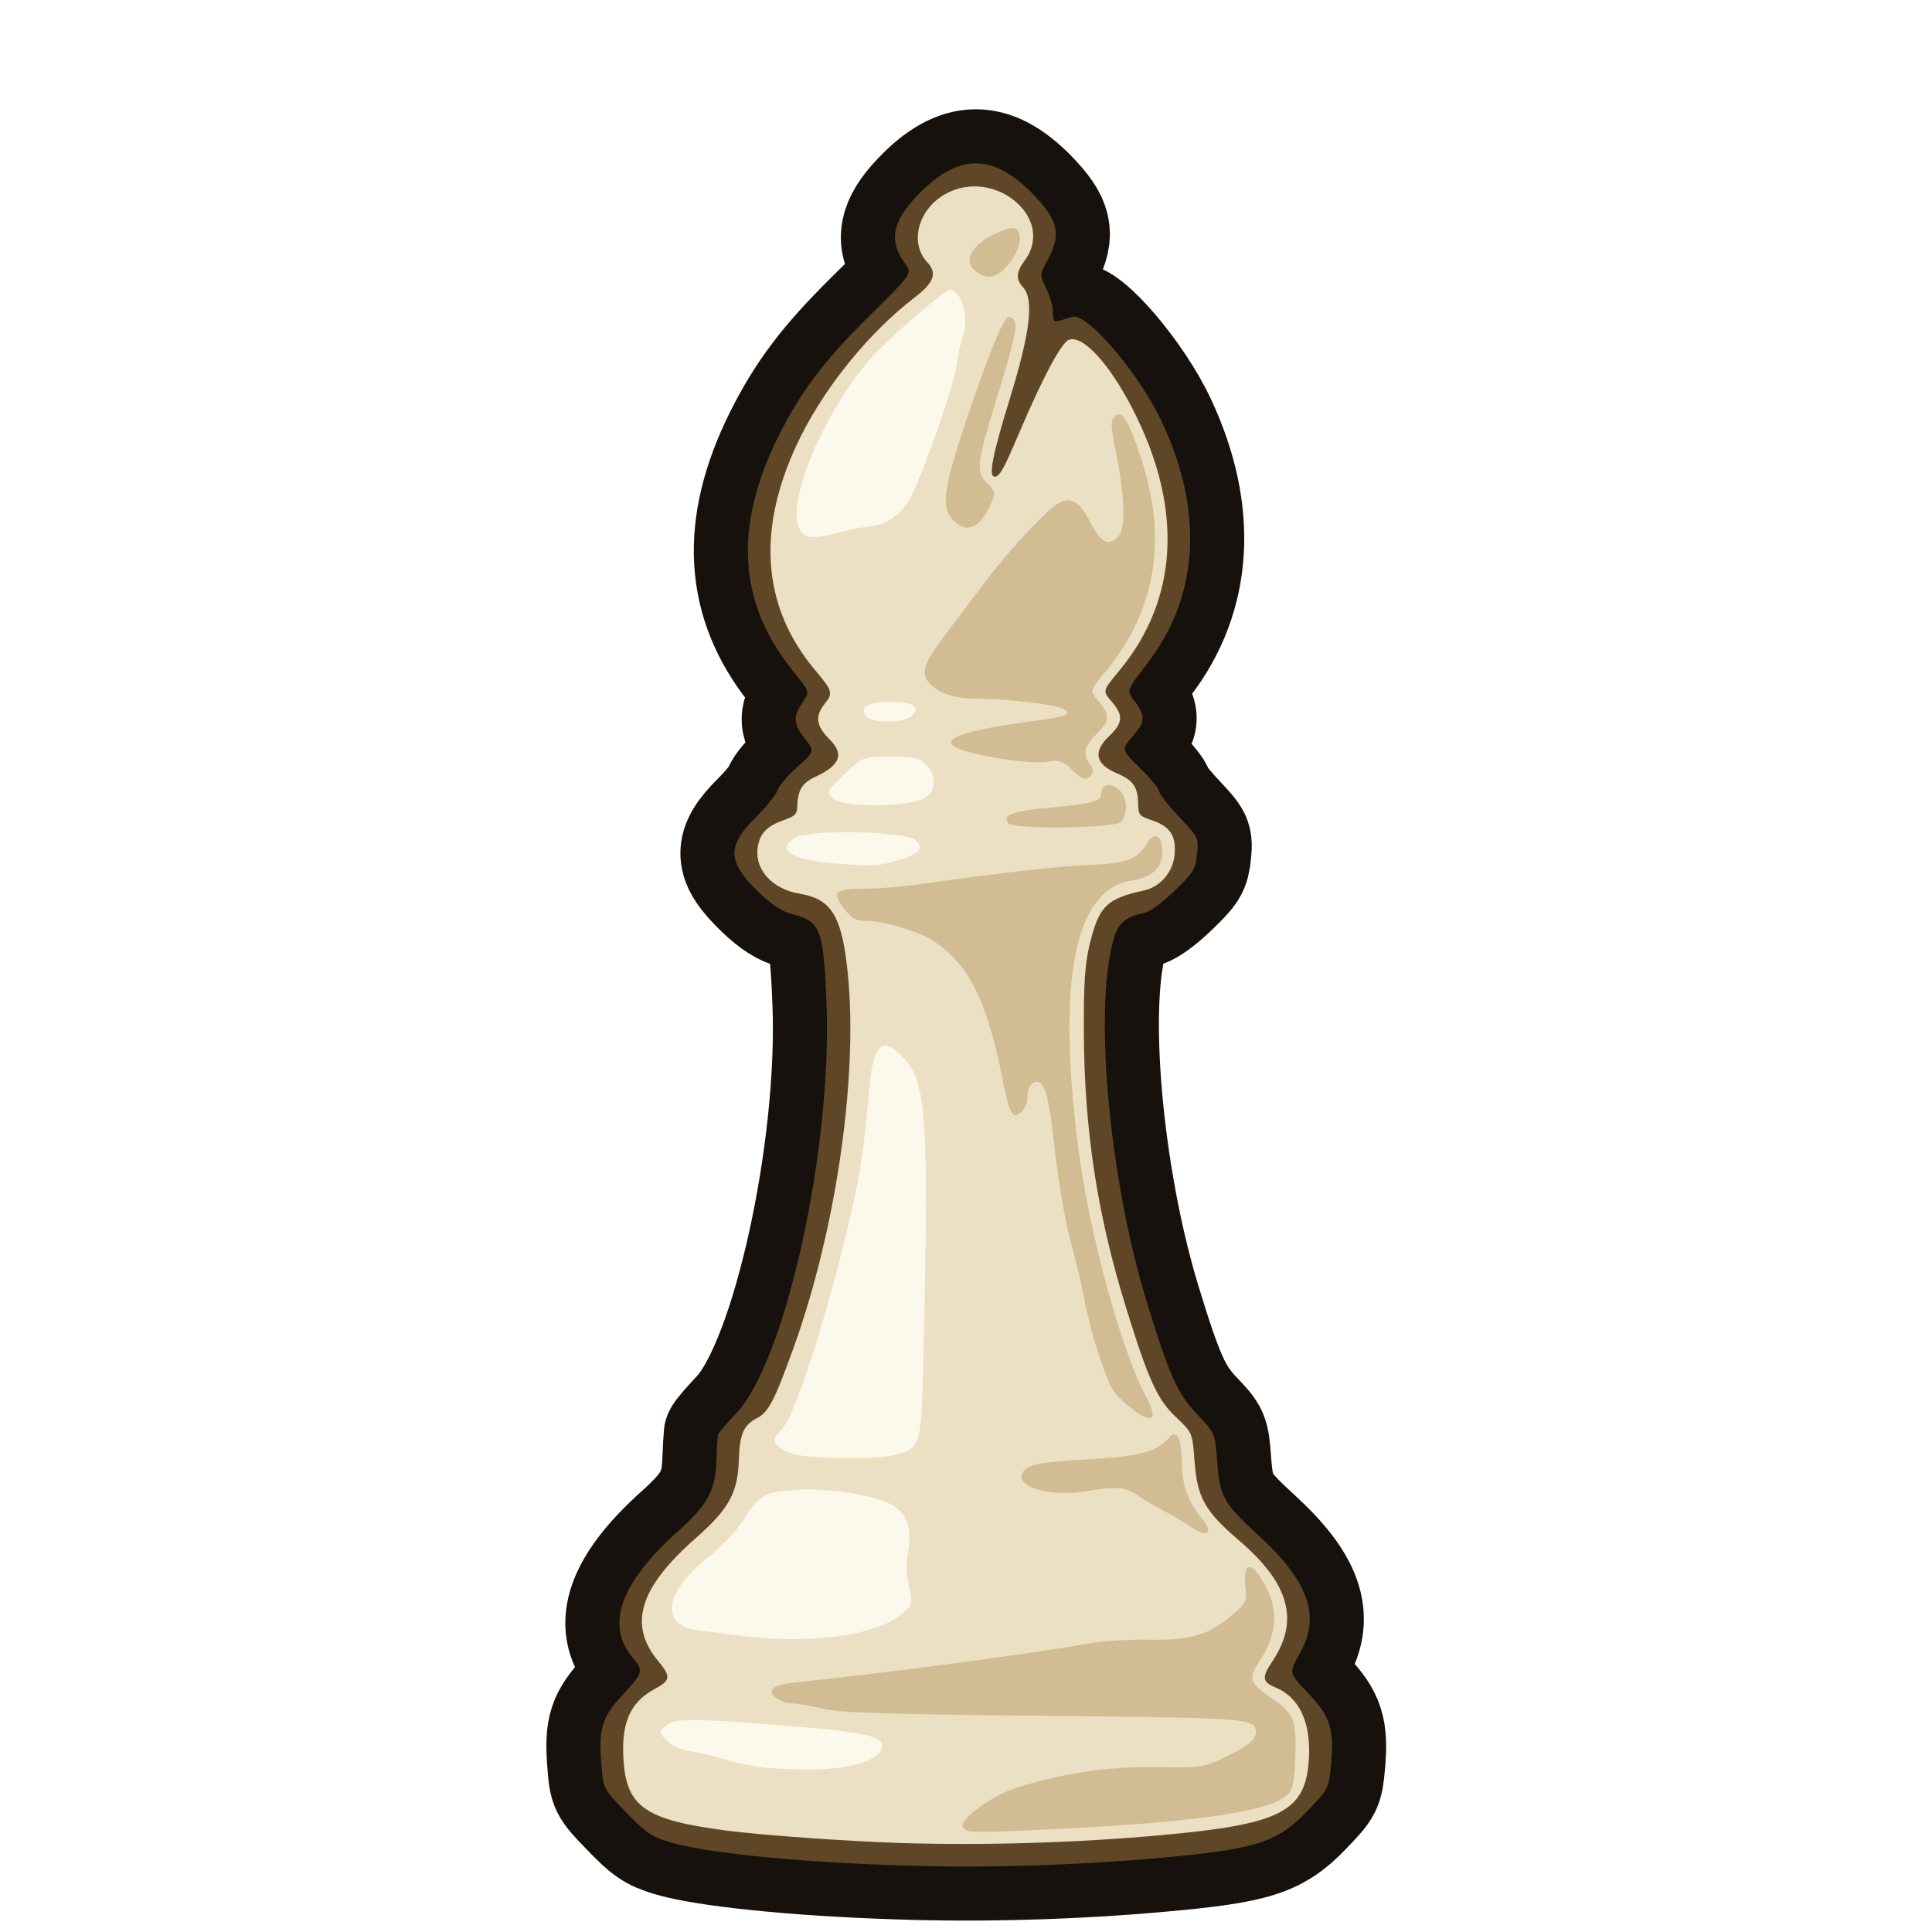
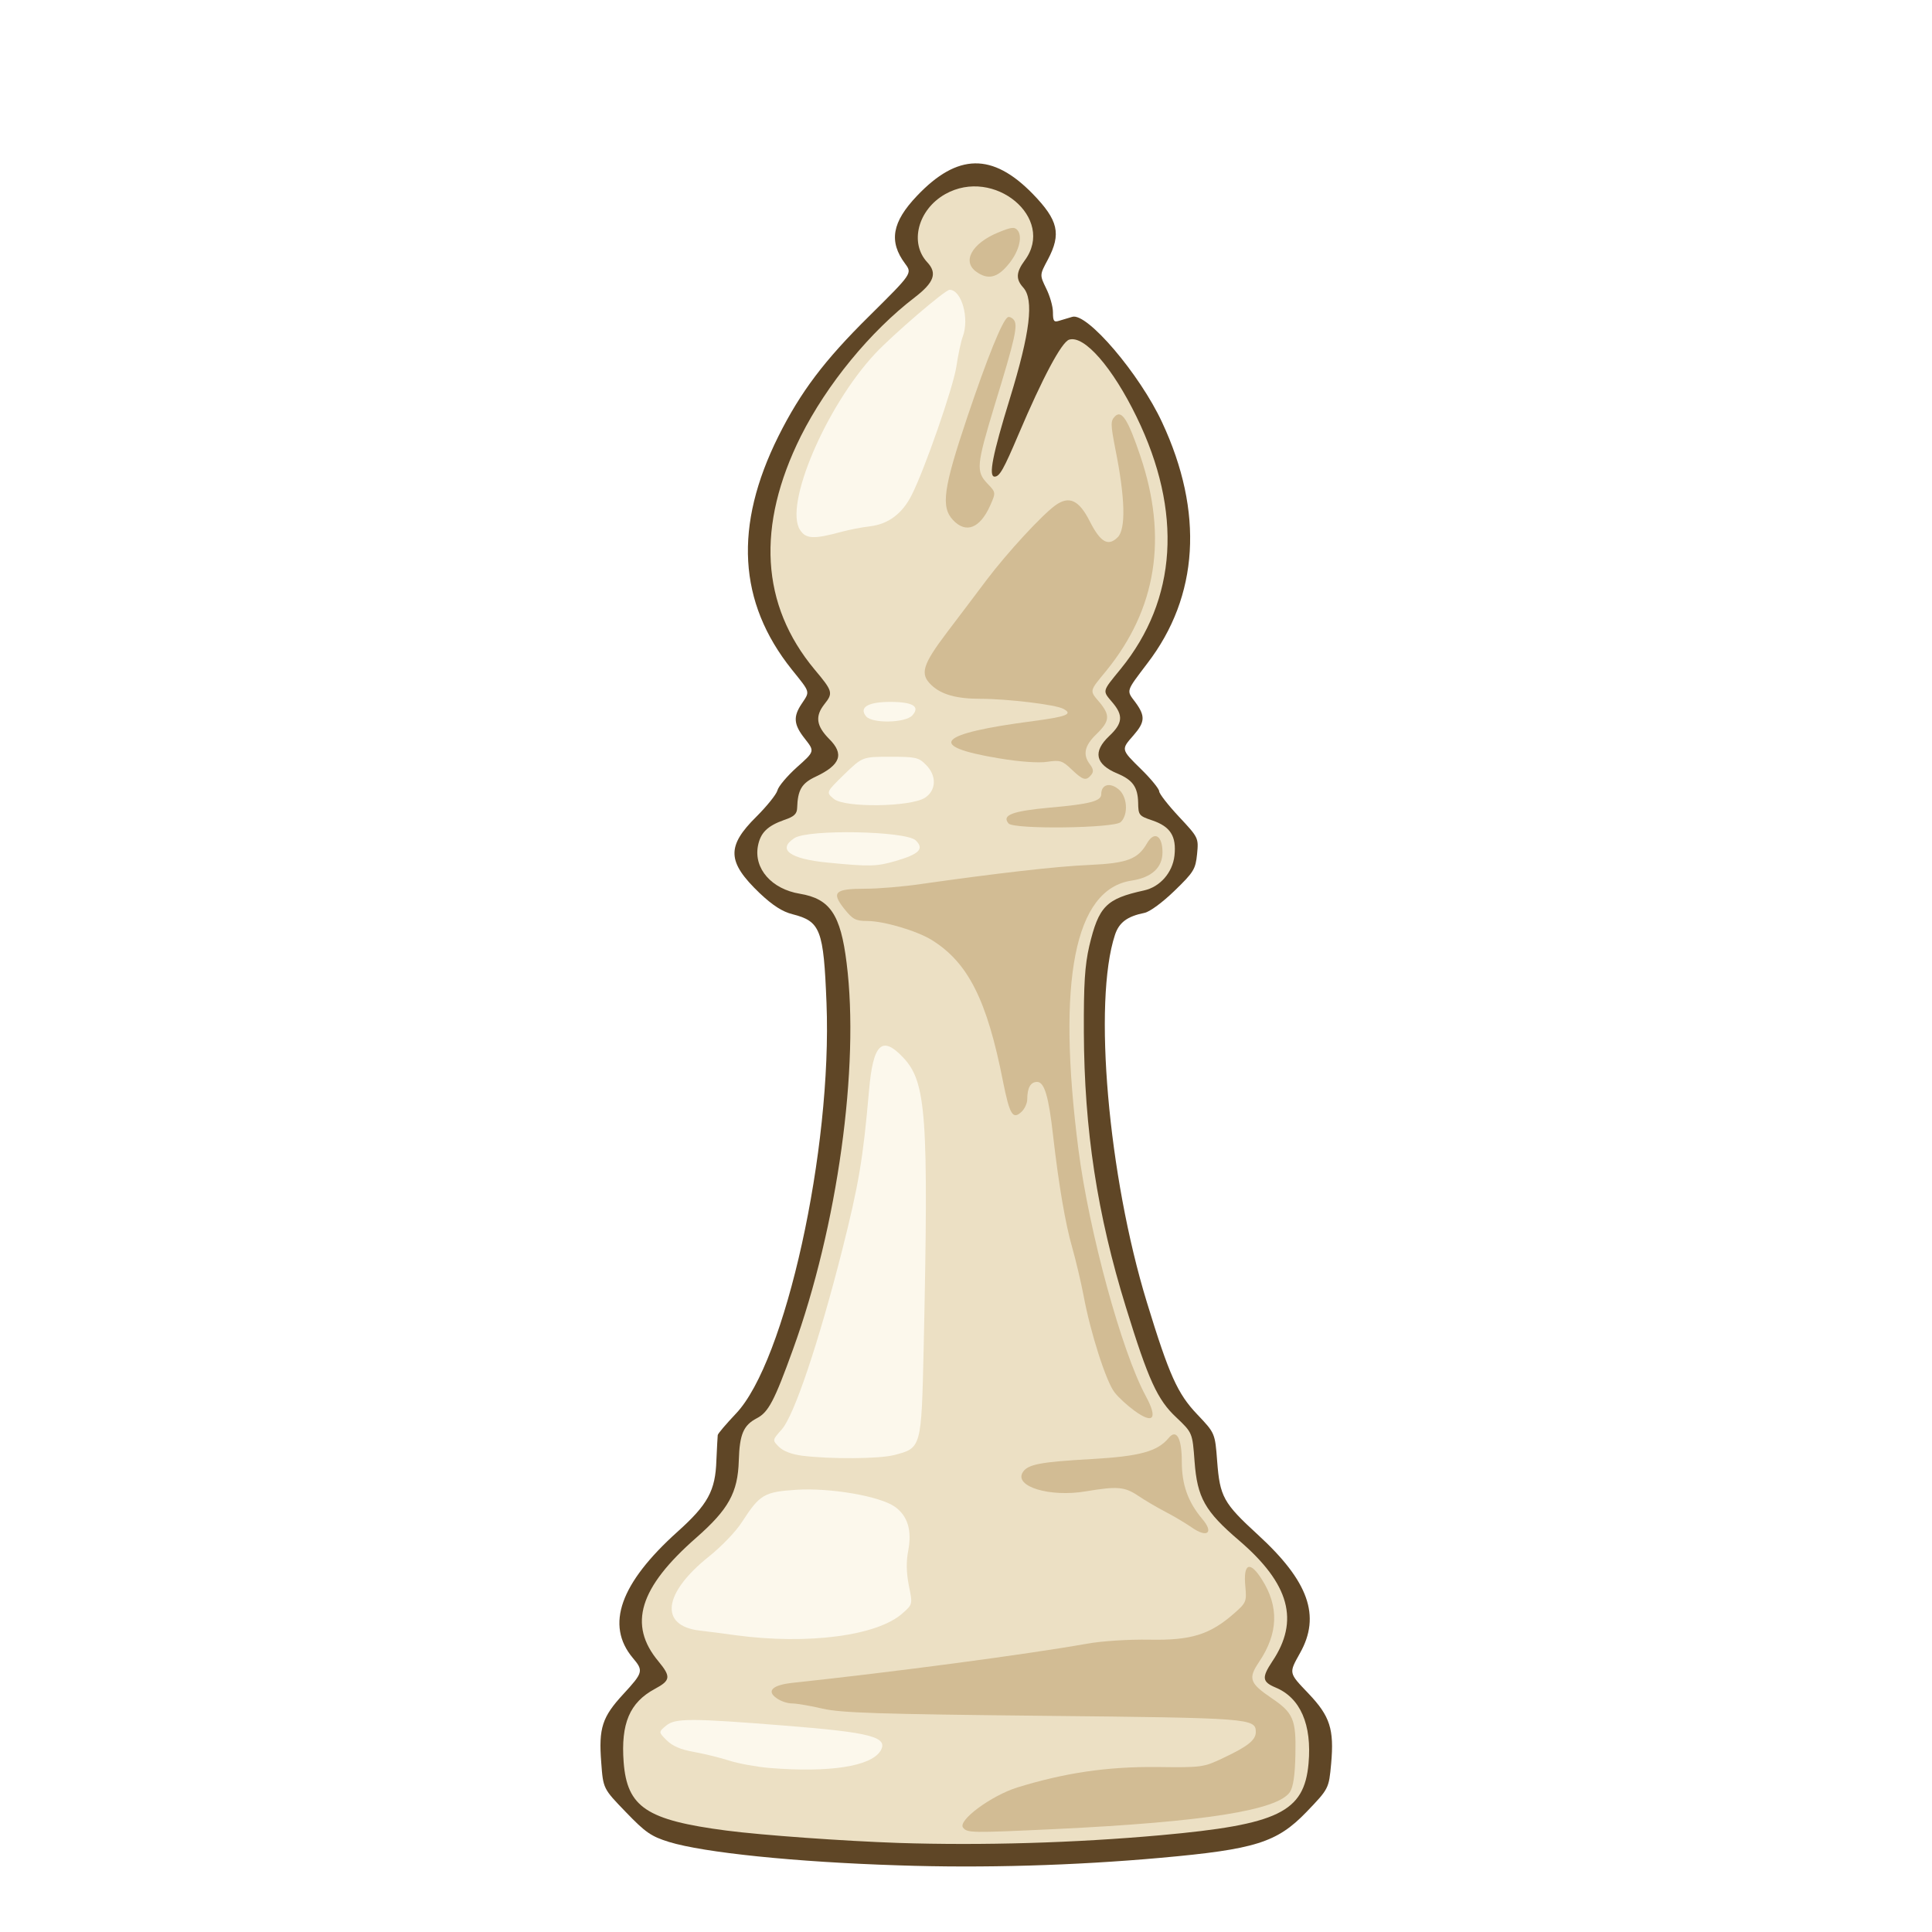
<svg xmlns="http://www.w3.org/2000/svg" viewBox="0 0 100 100">
-   <path fill="#16110d" stroke="#16110d" stroke-width="5.6" stroke-linejoin="round" d="M46.50 96.55C41.15 96.38 36.43 95.89 34.63 95.34C33.70 95.05 33.41 94.85 32.39 93.79C31.22 92.58 31.22 92.58 31.12 91.23C30.98 89.44 31.17 88.87 32.26 87.69C33.29 86.57 33.32 86.48 32.75 85.81C31.33 84.11 32.10 81.95 35.07 79.28C36.64 77.87 37.03 77.16 37.08 75.59C37.11 74.95 37.14 74.35 37.15 74.28C37.16 74.20 37.58 73.71 38.09 73.17C40.65 70.49 43.08 59.49 42.78 51.92C42.63 48.11 42.47 47.69 41.02 47.32C40.50 47.19 40.00 46.87 39.32 46.23C37.63 44.61 37.59 43.81 39.16 42.26C39.70 41.72 40.19 41.11 40.24 40.91C40.29 40.70 40.75 40.16 41.25 39.71C42.17 38.89 42.17 38.89 41.67 38.25C41.08 37.51 41.04 37.10 41.50 36.42C41.93 35.77 41.96 35.87 40.98 34.65C38.20 31.17 37.98 27.22 40.29 22.58C41.44 20.28 42.67 18.65 44.98 16.37C47.22 14.15 47.22 14.15 46.85 13.65C45.99 12.50 46.17 11.49 47.47 10.13C49.56 7.93 51.37 7.90 53.45 10.03C54.78 11.40 54.94 12.10 54.24 13.43C53.81 14.23 53.81 14.23 54.15 14.93C54.34 15.31 54.50 15.86 54.50 16.16C54.50 16.63 54.55 16.69 54.83 16.60C55.02 16.55 55.31 16.45 55.50 16.40C56.26 16.16 58.99 19.36 60.15 21.86C62.32 26.51 62.05 30.86 59.39 34.33C58.27 35.81 58.29 35.72 58.76 36.34C59.29 37.06 59.27 37.37 58.67 38.06C58.02 38.80 58.01 38.78 59.08 39.83C59.59 40.33 60.00 40.84 60.00 40.96C60.00 41.08 60.46 41.67 61.02 42.27C62.04 43.36 62.04 43.37 61.96 44.21C61.88 44.99 61.79 45.14 60.80 46.10C60.17 46.71 59.52 47.19 59.24 47.25C58.34 47.43 57.92 47.75 57.71 48.39C56.57 51.84 57.36 60.87 59.36 67.40C60.52 71.19 60.95 72.14 61.97 73.21C62.89 74.18 62.89 74.18 63.00 75.63C63.14 77.47 63.32 77.80 65.11 79.44C67.74 81.85 68.37 83.64 67.29 85.56C66.70 86.62 66.69 86.57 67.74 87.67C68.84 88.83 69.06 89.50 68.90 91.29C68.78 92.58 68.78 92.58 67.62 93.79C66.09 95.37 64.98 95.72 60.08 96.16C55.62 96.56 50.86 96.70 46.50 96.55Z" />
  <path fill="#5f4626" d="M46.50 96.55C41.15 96.38 36.43 95.89 34.63 95.34C33.70 95.05 33.41 94.85 32.39 93.79C31.22 92.58 31.22 92.58 31.12 91.23C30.98 89.44 31.17 88.87 32.26 87.69C33.29 86.57 33.32 86.48 32.75 85.81C31.33 84.11 32.10 81.95 35.07 79.28C36.64 77.87 37.03 77.16 37.08 75.59C37.11 74.95 37.14 74.35 37.15 74.28C37.16 74.20 37.58 73.71 38.09 73.17C40.65 70.49 43.08 59.49 42.78 51.92C42.63 48.11 42.47 47.69 41.02 47.32C40.50 47.19 40.00 46.87 39.32 46.23C37.63 44.61 37.59 43.81 39.16 42.26C39.70 41.72 40.19 41.11 40.24 40.91C40.29 40.70 40.75 40.16 41.25 39.71C42.17 38.89 42.17 38.89 41.67 38.25C41.08 37.51 41.04 37.10 41.50 36.42C41.93 35.77 41.96 35.87 40.98 34.65C38.20 31.17 37.98 27.22 40.29 22.58C41.44 20.28 42.67 18.65 44.98 16.37C47.22 14.15 47.22 14.15 46.85 13.65C45.99 12.50 46.17 11.49 47.47 10.13C49.56 7.93 51.37 7.90 53.45 10.03C54.78 11.40 54.94 12.10 54.24 13.43C53.81 14.23 53.81 14.23 54.15 14.93C54.34 15.31 54.50 15.86 54.50 16.16C54.50 16.63 54.55 16.69 54.83 16.60C55.02 16.55 55.31 16.45 55.50 16.40C56.26 16.16 58.99 19.36 60.15 21.86C62.32 26.51 62.05 30.86 59.39 34.33C58.27 35.81 58.29 35.72 58.76 36.34C59.29 37.06 59.27 37.37 58.67 38.06C58.02 38.80 58.01 38.78 59.08 39.83C59.59 40.33 60.00 40.84 60.00 40.96C60.00 41.08 60.46 41.67 61.02 42.27C62.04 43.36 62.04 43.37 61.96 44.21C61.88 44.99 61.79 45.14 60.80 46.10C60.17 46.71 59.52 47.19 59.24 47.25C58.34 47.43 57.92 47.75 57.71 48.39C56.57 51.84 57.36 60.87 59.36 67.40C60.52 71.19 60.95 72.14 61.97 73.21C62.89 74.18 62.89 74.18 63.00 75.63C63.14 77.47 63.32 77.80 65.11 79.44C67.74 81.85 68.37 83.64 67.29 85.56C66.70 86.62 66.69 86.57 67.74 87.67C68.84 88.83 69.06 89.50 68.90 91.29C68.78 92.58 68.78 92.58 67.62 93.79C66.09 95.37 64.98 95.72 60.08 96.16C55.62 96.56 50.86 96.70 46.50 96.55Z" />
  <path fill="#ece0c4" d="M46.50 95.39C43.64 95.29 39.45 94.99 37.60 94.75C33.46 94.21 32.46 93.54 32.28 91.21C32.13 89.21 32.59 88.12 33.89 87.42C34.71 86.98 34.74 86.79 34.08 85.99C32.50 84.10 33.08 82.18 36.04 79.59C37.71 78.12 38.19 77.26 38.24 75.60C38.28 74.24 38.48 73.77 39.17 73.41C39.77 73.10 40.08 72.52 41.05 69.83C43.35 63.48 44.50 55.21 43.82 49.84C43.51 47.33 42.96 46.52 41.40 46.26C39.94 46.02 39.01 44.96 39.23 43.79C39.36 43.10 39.72 42.75 40.59 42.44C41.10 42.27 41.25 42.13 41.26 41.82C41.29 40.89 41.49 40.54 42.22 40.20C43.51 39.59 43.71 39.03 42.91 38.24C42.25 37.57 42.18 37.07 42.67 36.45C43.13 35.87 43.11 35.78 42.16 34.65C39.38 31.31 39.14 27.22 41.45 22.58C42.80 19.89 45.05 17.15 47.35 15.39C48.35 14.62 48.52 14.14 48.00 13.58C47.06 12.58 47.51 10.85 48.92 10.05C51.45 8.62 54.66 11.29 53.04 13.48C52.59 14.09 52.57 14.45 52.96 14.88C53.53 15.51 53.32 17.21 52.27 20.63C51.38 23.52 51.15 24.67 51.48 24.67C51.74 24.67 51.95 24.29 52.72 22.48C53.97 19.54 54.95 17.70 55.34 17.58C56.12 17.34 57.58 19.01 58.83 21.58C61.22 26.49 60.93 31.03 58.01 34.62C57.03 35.82 57.05 35.73 57.58 36.36C58.15 37.03 58.11 37.44 57.42 38.09C56.55 38.91 56.69 39.56 57.84 40.04C58.63 40.37 58.89 40.74 58.91 41.54C58.92 42.19 58.95 42.23 59.63 42.46C60.58 42.78 60.90 43.28 60.79 44.29C60.69 45.17 60.04 45.91 59.21 46.09C57.25 46.52 56.87 46.91 56.38 48.97C56.15 49.98 56.09 50.92 56.10 53.42C56.12 58.47 56.79 62.86 58.28 67.67C59.44 71.43 59.91 72.46 60.89 73.37C61.72 74.16 61.72 74.16 61.83 75.64C61.97 77.52 62.36 78.22 64.14 79.74C66.75 81.98 67.27 83.89 65.85 86.00C65.30 86.83 65.33 87.05 66.01 87.34C67.31 87.87 67.91 89.27 67.73 91.28C67.50 93.80 66.17 94.44 60.08 94.99C55.62 95.39 50.86 95.53 46.50 95.39Z" />
  <path fill="#d2bc94" d="M49.85 94.60C49.55 94.24 51.29 92.95 52.65 92.52C55.12 91.76 57.29 91.44 59.84 91.46C62.23 91.49 62.29 91.48 63.34 90.98C64.59 90.39 65.00 90.06 65.00 89.65C65.00 88.94 64.73 88.92 54.00 88.81C45.47 88.72 43.55 88.66 42.58 88.44C41.94 88.29 41.23 88.17 41.00 88.17C40.76 88.17 40.40 88.05 40.20 87.90C39.65 87.52 39.99 87.21 41.05 87.10C46.28 86.54 53.09 85.64 56.25 85.08C57.01 84.94 58.41 84.85 59.50 84.87C61.66 84.91 62.63 84.61 63.90 83.49C64.50 82.96 64.53 82.89 64.46 82.13C64.34 80.91 64.69 80.76 65.32 81.76C66.21 83.16 66.16 84.55 65.17 86.02C64.59 86.88 64.68 87.12 65.81 87.89C66.94 88.65 67.09 89.00 67.05 90.80C67.03 91.87 66.94 92.48 66.77 92.75C66.14 93.70 62.34 94.30 54.67 94.67C50.22 94.88 50.07 94.87 49.85 94.60ZM61.67 79.05C61.35 78.83 60.73 78.46 60.30 78.24C59.88 78.02 59.25 77.65 58.91 77.42C58.21 76.95 57.83 76.92 56.21 77.19C54.34 77.51 52.47 76.94 52.94 76.20C53.20 75.79 53.86 75.67 56.50 75.52C58.98 75.38 59.91 75.13 60.49 74.43C60.89 73.94 61.17 74.43 61.17 75.65C61.17 76.85 61.49 77.74 62.22 78.61C62.85 79.34 62.49 79.63 61.67 79.05ZM58.72 73.02C58.35 72.75 57.89 72.33 57.69 72.07C57.26 71.53 56.44 68.98 56.09 67.08C55.95 66.35 55.68 65.22 55.50 64.58C55.15 63.38 54.80 61.34 54.51 58.80C54.28 56.75 54.06 56.00 53.68 56.00C53.34 56.00 53.17 56.31 53.17 56.90C53.17 57.11 53.03 57.41 52.86 57.56C52.42 57.96 52.26 57.69 51.92 56.00C51.09 51.76 50.11 49.82 48.22 48.65C47.46 48.18 45.74 47.67 44.89 47.67C44.28 47.67 44.13 47.58 43.69 47.03C43.02 46.18 43.21 46.00 44.79 46.00C45.47 46.00 46.79 45.89 47.72 45.75C51.52 45.21 54.68 44.84 56.38 44.77C58.36 44.68 58.90 44.47 59.38 43.63C59.75 43.00 60.17 43.25 60.17 44.11C60.17 44.91 59.61 45.42 58.57 45.58C55.62 46.02 54.69 50.73 55.82 59.50C56.37 63.77 58.06 69.96 59.30 72.25C59.94 73.43 59.71 73.74 58.72 73.02ZM52.20 42.62C51.84 42.19 52.39 41.98 54.36 41.80C56.42 41.62 57.00 41.46 57.00 41.11C57.00 40.61 57.43 40.48 57.88 40.84C58.35 41.20 58.42 42.15 58.01 42.55C57.69 42.87 52.46 42.94 52.20 42.62ZM55.47 39.83C54.99 39.37 54.87 39.33 54.21 39.43C53.76 39.50 52.77 39.43 51.70 39.25C47.90 38.62 48.50 37.97 53.50 37.32C55.22 37.09 55.55 36.96 55.04 36.69C54.64 36.47 52.14 36.17 50.75 36.17C49.51 36.17 48.73 35.95 48.22 35.47C47.60 34.89 47.73 34.43 49.04 32.70C49.71 31.82 50.62 30.61 51.08 30.00C52.14 28.60 53.92 26.67 54.62 26.16C55.34 25.64 55.85 25.88 56.41 26.99C56.96 28.07 57.36 28.30 57.85 27.81C58.28 27.39 58.24 25.77 57.73 23.24C57.48 21.95 57.48 21.79 57.71 21.55C58.06 21.20 58.39 21.72 59.03 23.62C60.45 27.84 59.86 31.52 57.26 34.72C56.37 35.80 56.38 35.73 56.92 36.36C57.47 37.03 57.44 37.33 56.75 38.00C56.13 38.60 56.03 39.06 56.42 39.57C56.60 39.81 56.61 39.95 56.48 40.11C56.21 40.43 56.06 40.39 55.47 39.83ZM49.33 26.92C48.69 26.24 48.83 25.27 50.06 21.61C51.11 18.49 51.88 16.59 52.16 16.42C52.23 16.38 52.37 16.43 52.47 16.55C52.70 16.82 52.55 17.50 51.49 20.95C50.54 24.08 50.51 24.40 51.11 25.03C51.55 25.49 51.55 25.49 51.25 26.17C50.72 27.35 50.00 27.63 49.33 26.92ZM50.54 14.07C49.78 13.54 50.30 12.60 51.65 12.04C52.35 11.75 52.51 11.73 52.67 11.92C52.96 12.27 52.71 13.11 52.13 13.76C51.59 14.39 51.11 14.48 50.54 14.07Z" />
  <path fill="#fcf8ec" d="M39.83 91.51C39.15 91.45 38.21 91.28 37.75 91.13C37.29 90.98 36.47 90.78 35.92 90.68C35.23 90.56 34.80 90.37 34.50 90.07C34.08 89.65 34.08 89.65 34.49 89.31C34.95 88.93 35.78 88.93 40.65 89.32C45.08 89.67 46.01 89.91 45.57 90.63C45.07 91.43 42.92 91.76 39.83 91.51ZM38.08 84.64C37.44 84.55 36.60 84.44 36.22 84.40C34.11 84.15 34.32 82.46 36.70 80.56C37.34 80.05 38.11 79.25 38.41 78.77C39.33 77.35 39.55 77.22 41.23 77.11C42.98 77.00 45.54 77.44 46.32 77.99C46.98 78.46 47.21 79.21 47.01 80.26C46.90 80.83 46.91 81.38 47.04 82.06C47.24 83.04 47.24 83.04 46.72 83.50C45.42 84.67 41.82 85.14 38.08 84.64ZM41.54 75.35C40.98 75.28 40.54 75.11 40.32 74.89C39.97 74.54 39.97 74.54 40.47 73.98C41.11 73.25 42.37 69.50 43.58 64.75C44.45 61.30 44.67 60.01 44.98 56.45C45.19 54.02 45.65 53.57 46.75 54.74C47.95 56.01 48.07 57.74 47.81 69.72C47.69 74.99 47.70 74.95 46.25 75.32C45.48 75.51 43.02 75.53 41.54 75.35ZM42.86 44.65C40.88 44.46 40.21 43.97 41.12 43.38C41.83 42.91 46.91 43.01 47.40 43.50C47.85 43.94 47.58 44.21 46.34 44.57C45.37 44.85 45.01 44.86 42.86 44.65ZM43.16 41.35C42.75 41.01 42.75 41.01 43.69 40.09C44.64 39.17 44.64 39.17 46.08 39.17C47.38 39.17 47.55 39.20 47.92 39.58C48.49 40.14 48.47 40.90 47.88 41.29C47.14 41.77 43.72 41.82 43.16 41.35ZM44.83 37.08C44.45 36.62 44.92 36.33 46.07 36.33C47.26 36.33 47.64 36.57 47.22 37.03C46.87 37.42 45.15 37.46 44.83 37.08ZM41.41 27.43C40.57 26.15 42.75 21.03 45.30 18.30C46.22 17.32 48.92 15.00 49.15 15.00C49.77 15.00 50.19 16.48 49.83 17.43C49.74 17.67 49.59 18.37 49.50 18.98C49.34 20.04 47.86 24.31 47.18 25.64C46.70 26.59 45.97 27.13 45.04 27.24C44.61 27.29 43.95 27.42 43.58 27.52C42.11 27.92 41.72 27.90 41.41 27.43Z" />
</svg>
